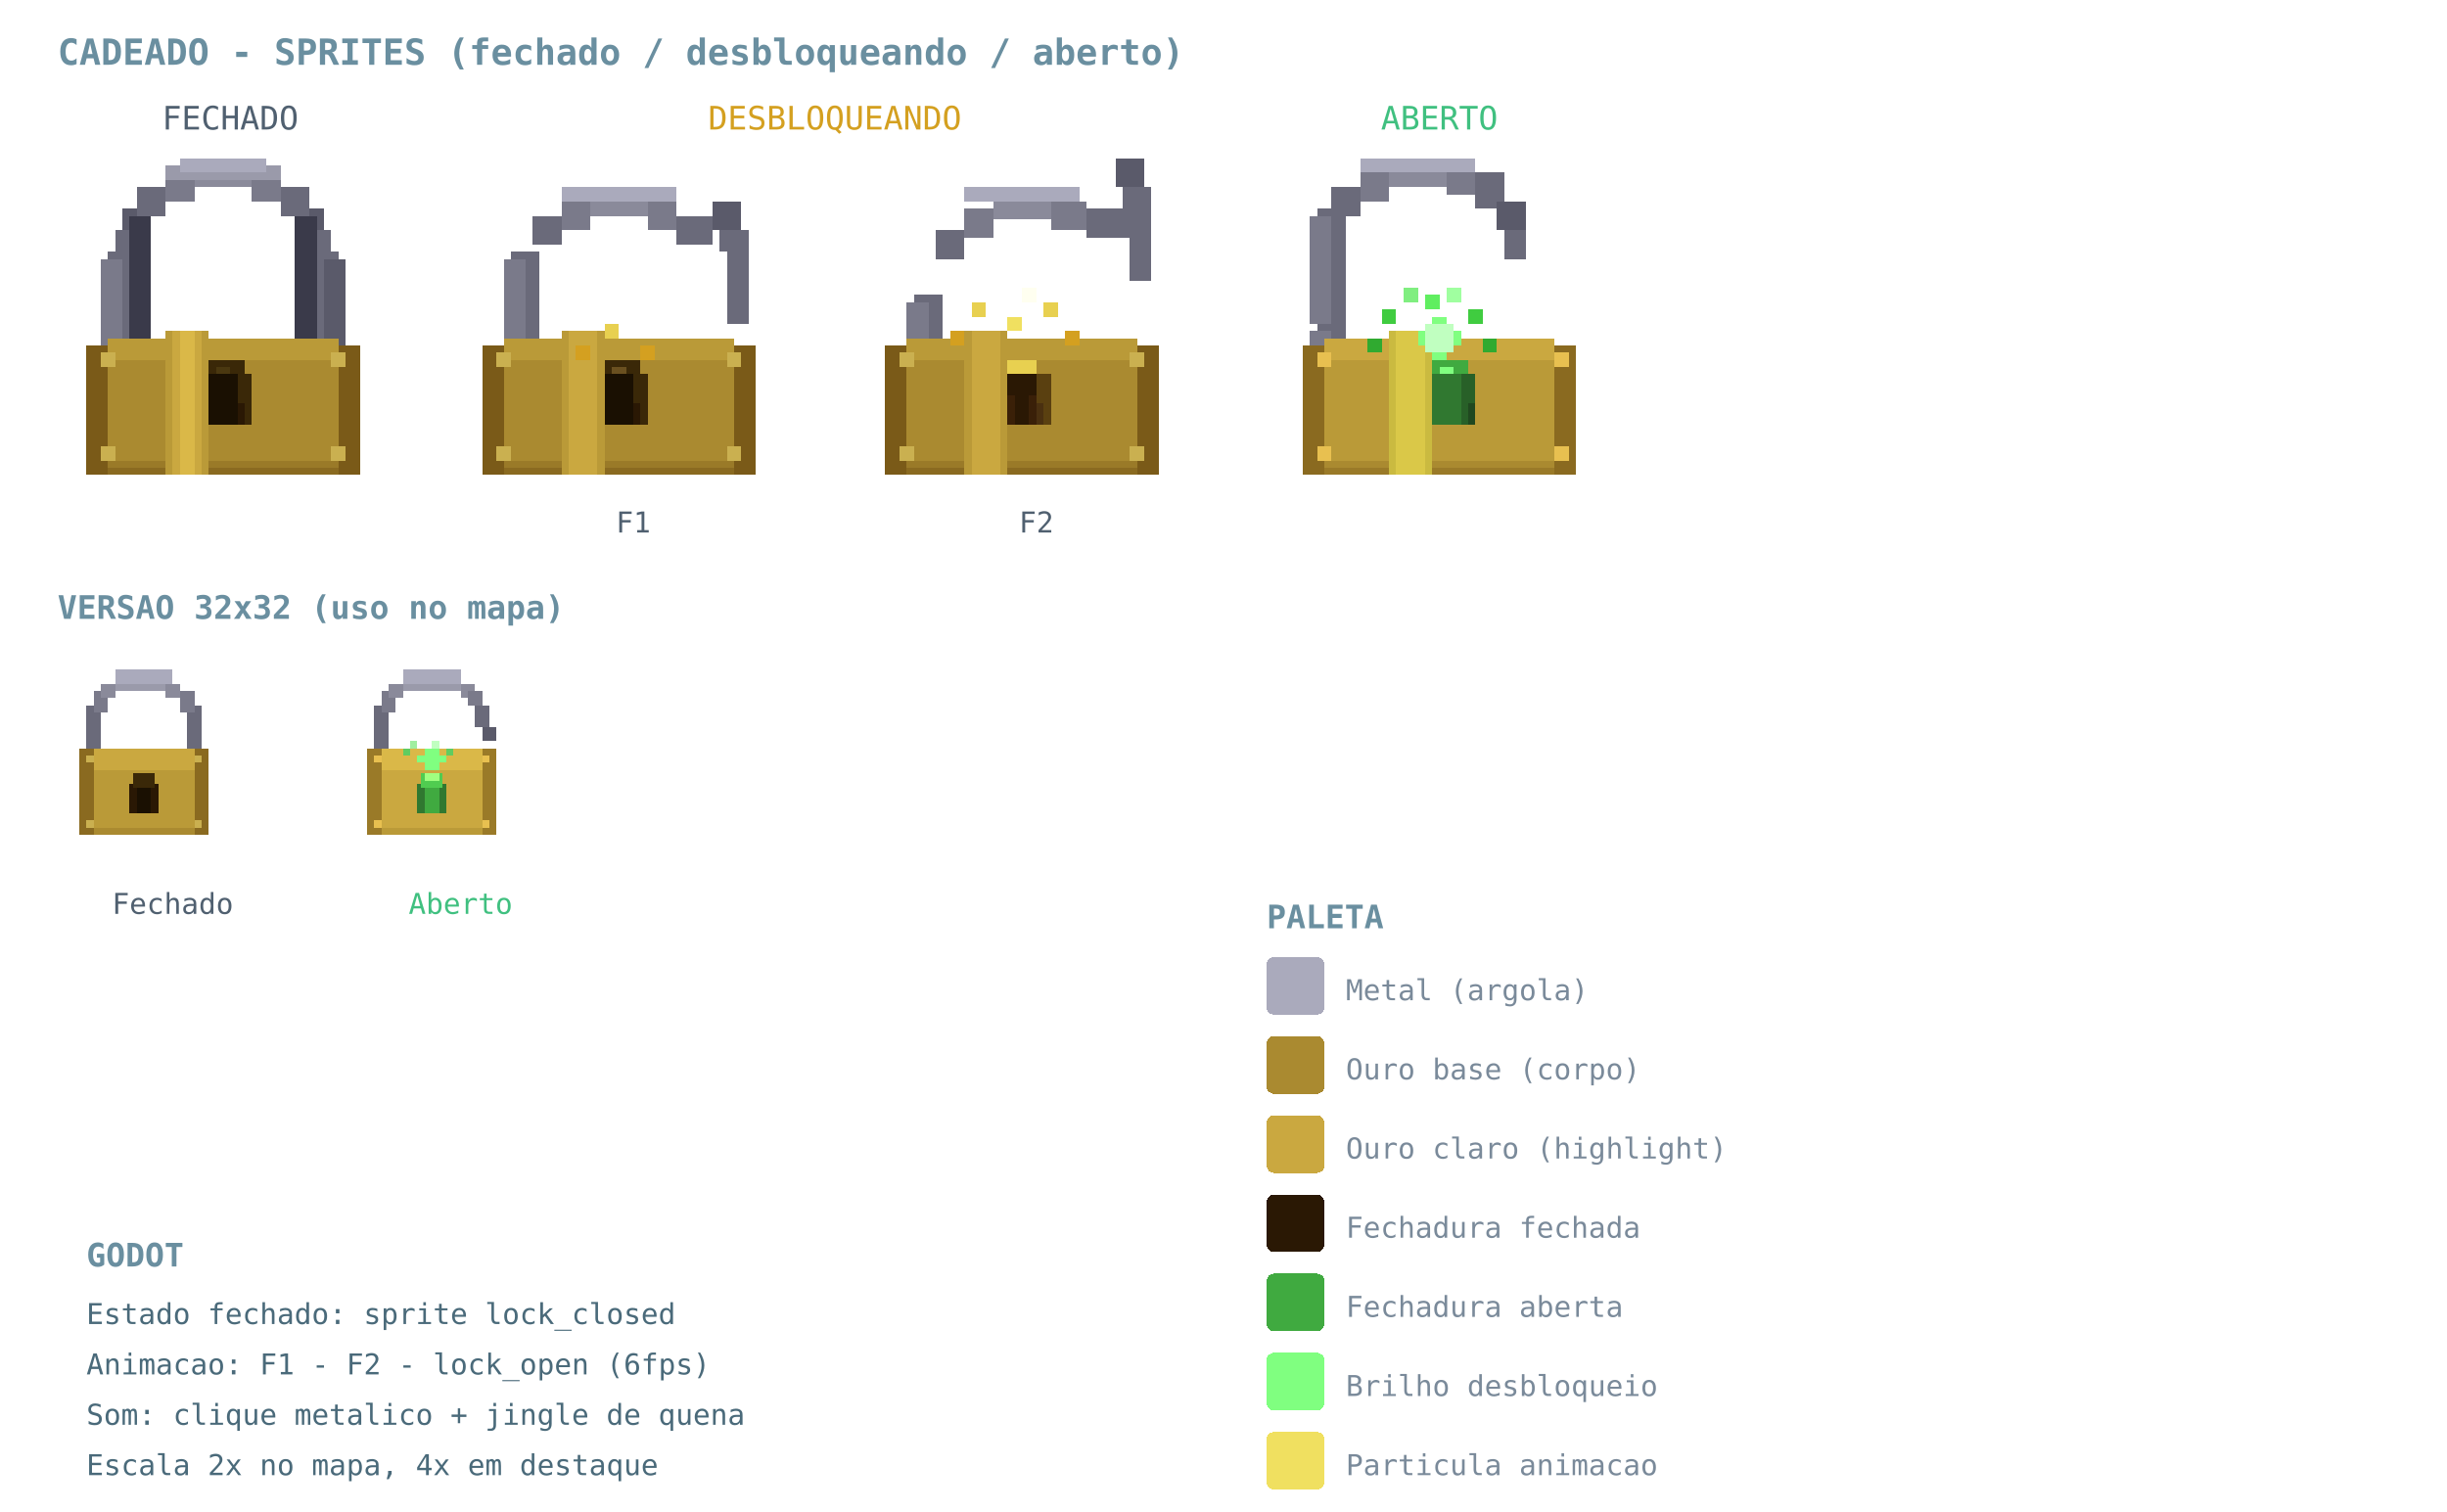
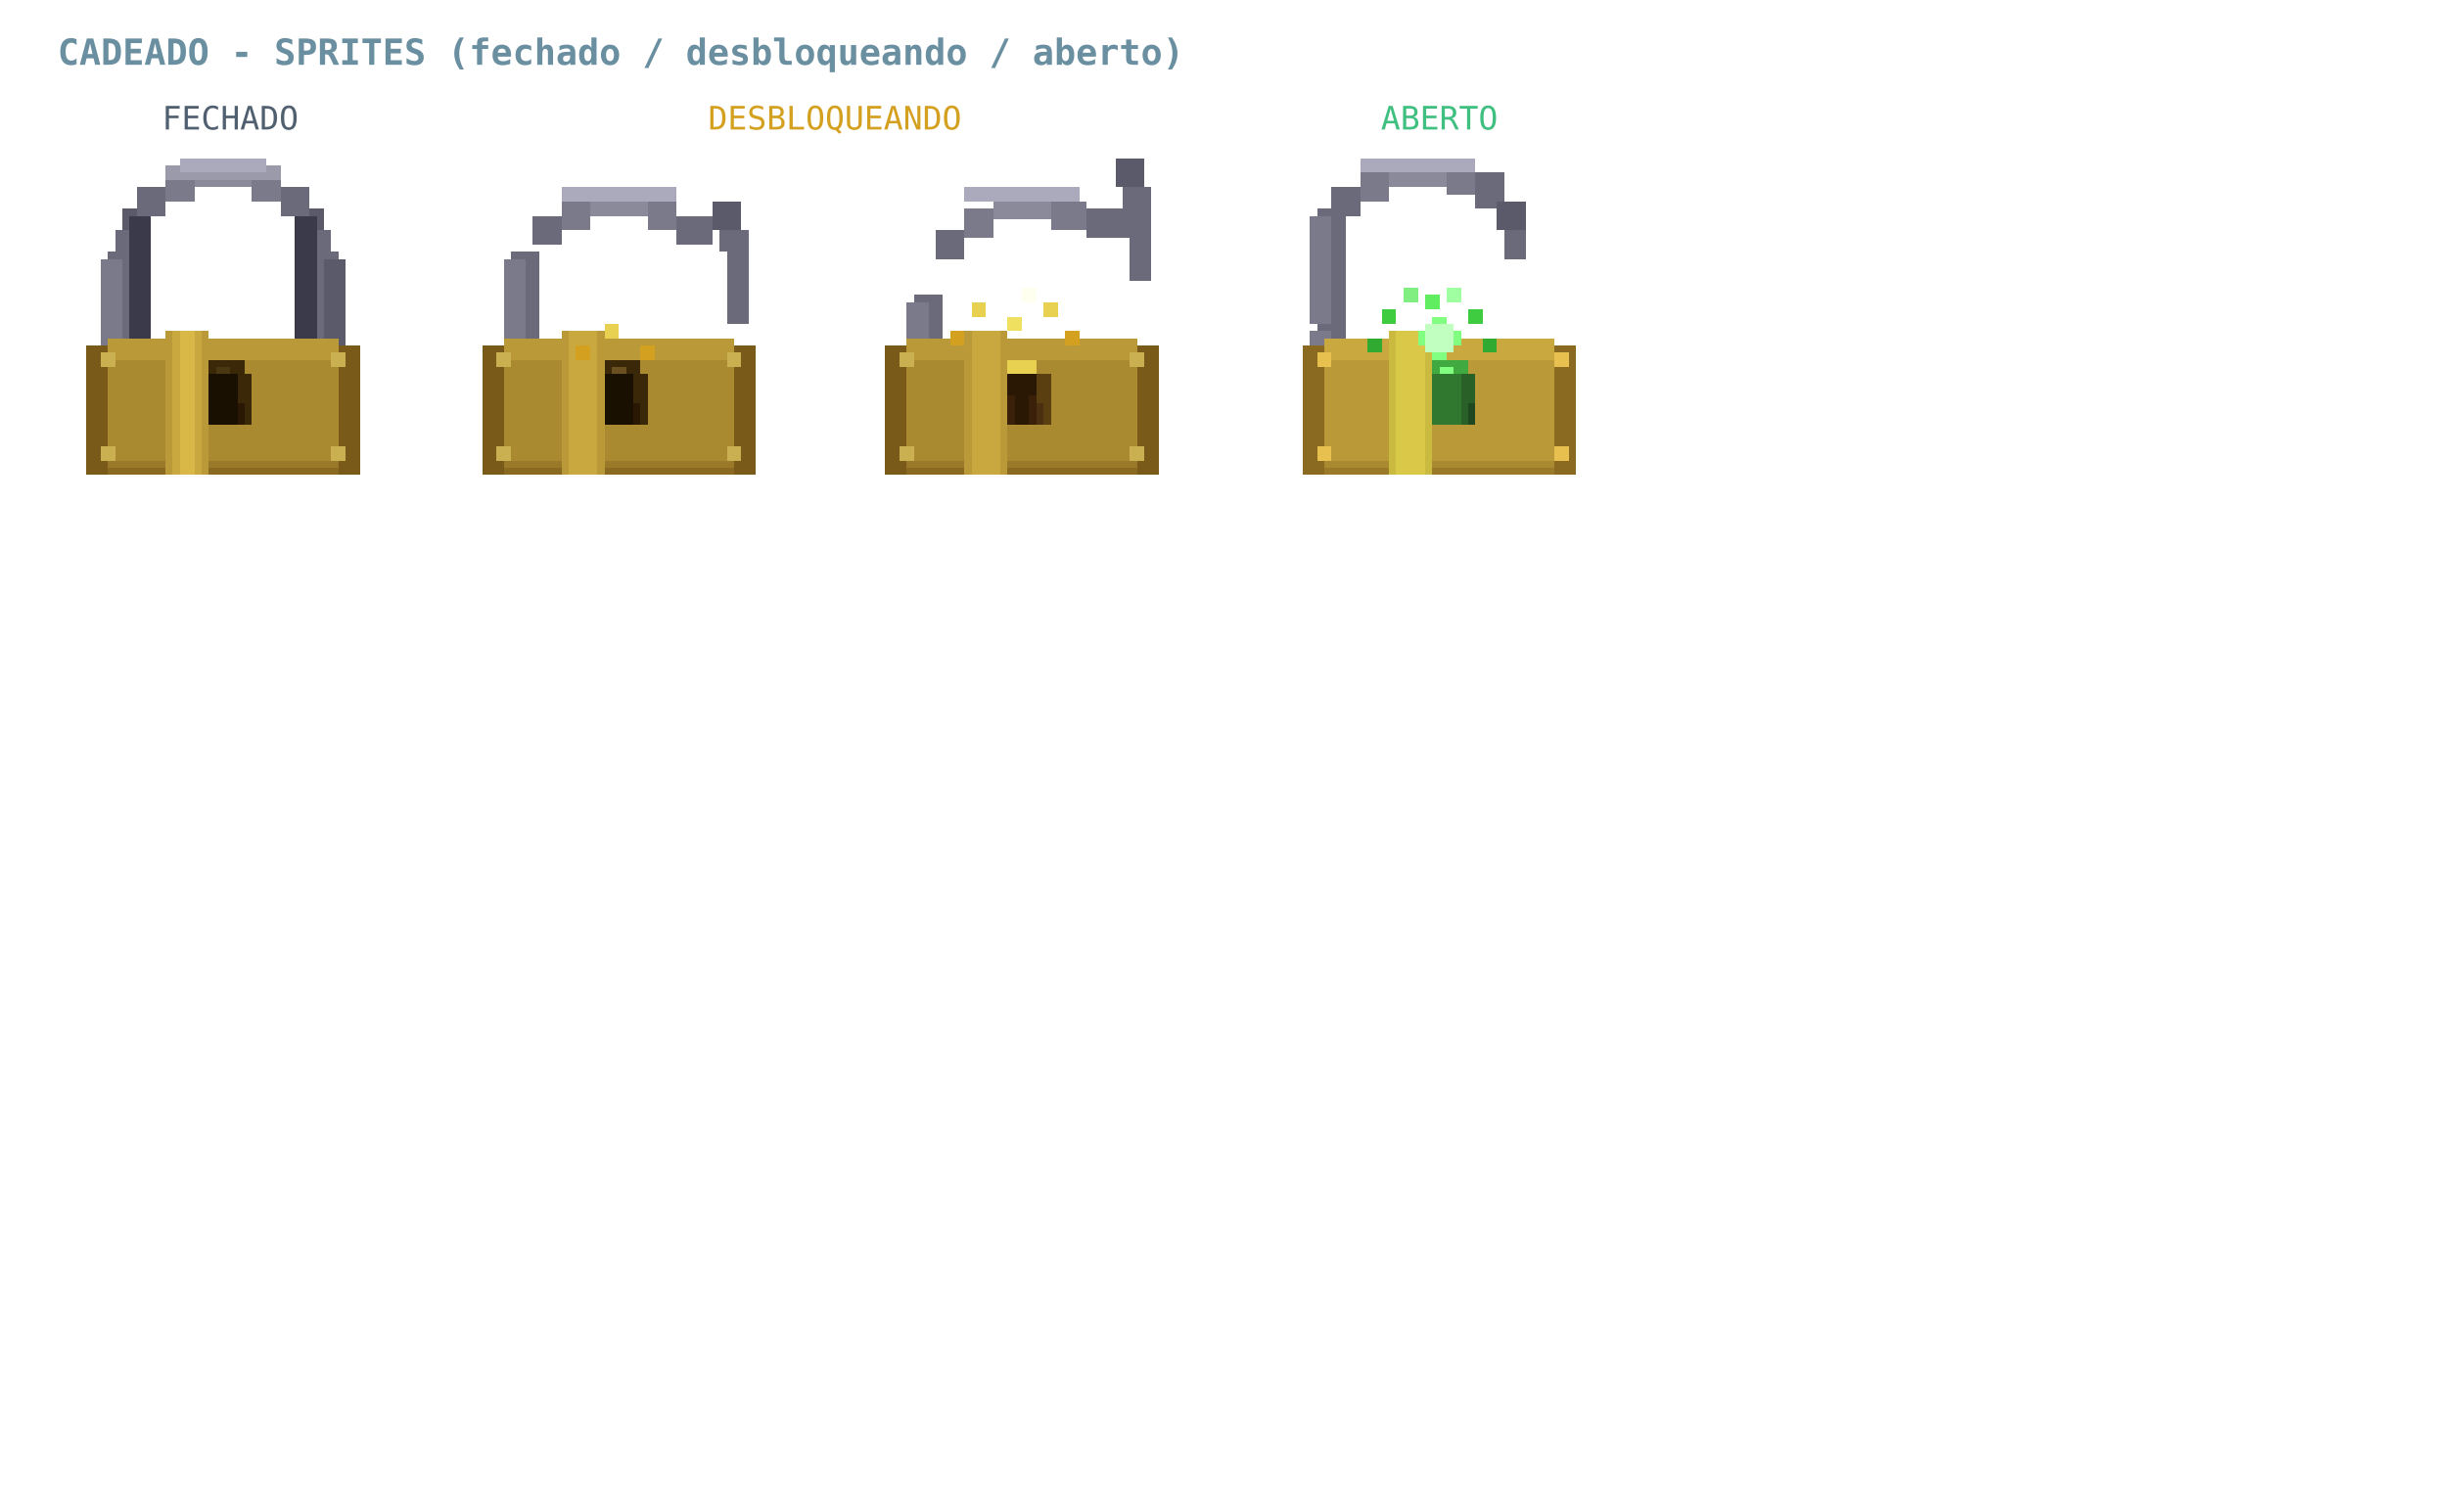
<svg xmlns="http://www.w3.org/2000/svg" width="680" height="420" viewBox="0 0 680 420" shape-rendering="crispEdges" version="1.1" id="svg222">
  <defs id="defs222" />
  <text x="16" y="18" font-family="monospace" font-size="10" fill="#6a8fa0" font-weight="bold" id="text1">CADEADO - SPRITES (fechado / desbloqueando / aberto)</text>
  <text x="64" y="36" font-family="monospace" font-size="9" fill="#506070" text-anchor="middle" id="text2">FECHADO</text>
  <rect x="34" y="58" width="8" height="6" fill="#5A5A6A" id="rect3" />
  <rect x="32" y="64" width="8" height="6" fill="#6A6A7A" id="rect4" />
  <rect x="30" y="70" width="8" height="32" fill="#6A6A7A" id="rect5" />
  <rect x="28" y="72" width="6" height="28" fill="#7A7A8A" id="rect6" />
  <rect x="82" y="58" width="8" height="6" fill="#5A5A6A" id="rect7" />
  <rect x="84" y="64" width="8" height="6" fill="#6A6A7A" id="rect8" />
  <rect x="86" y="70" width="8" height="32" fill="#6A6A7A" id="rect9" />
  <rect x="90" y="72" width="6" height="28" fill="#5A5A6A" id="rect10" />
  <rect x="38" y="52" width="8" height="8" fill="#6A6A7A" id="rect11" />
  <rect x="46" y="48" width="8" height="8" fill="#7A7A8A" id="rect12" />
  <rect x="54" y="46" width="16" height="6" fill="#8A8A9A" id="rect13" />
  <rect x="70" y="48" width="8" height="8" fill="#7A7A8A" id="rect14" />
  <rect x="78" y="52" width="8" height="8" fill="#6A6A7A" id="rect15" />
  <rect x="46" y="46" width="32" height="4" fill="#9A9AAA" id="rect16" />
  <rect x="50" y="44" width="24" height="4" fill="#AAAABC" id="rect17" />
  <rect x="36" y="60" width="6" height="40" fill="#3A3A4A" id="rect18" />
  <rect x="82" y="60" width="6" height="40" fill="#3A3A4A" id="rect19" />
  <rect x="24" y="104" width="76" height="4" fill="#1A1A28" id="rect20" />
  <rect x="24" y="100" width="76" height="32" fill="#8A6A20" id="rect21" />
  <rect x="26" y="98" width="72" height="32" fill="#9A7A28" id="rect22" />
  <rect x="28" y="96" width="68" height="32" fill="#AA8A30" id="rect23" />
  <rect x="30" y="94" width="64" height="6" fill="#BA9A38" id="rect24" />
  <rect x="24" y="96" width="6" height="36" fill="#7A5A18" id="rect25" />
  <rect x="94" y="96" width="6" height="36" fill="#7A5A18" id="rect26" />
  <rect x="28" y="98" width="4" height="4" fill="#CAB050" id="rect27" />
  <rect x="92" y="98" width="4" height="4" fill="#CAB050" id="rect28" />
  <rect x="28" y="124" width="4" height="4" fill="#CAB050" id="rect29" />
  <rect x="92" y="124" width="4" height="4" fill="#CAB050" id="rect30" />
  <rect x="54" y="106" width="16" height="12" fill="#3A2808" id="rect31" />
  <rect x="56" y="104" width="12" height="14" fill="#2A1804" id="rect32" />
  <rect x="58" y="102" width="8" height="16" fill="#1A1002" id="rect33" />
  <rect x="58" y="102" width="8" height="8" fill="#1A1002" id="rect34" />
  <rect x="60" y="110" width="4" height="8" fill="#1A1002" id="rect35" />
  <rect x="56" y="100" width="12" height="4" fill="#3A2808" id="rect36" />
  <rect x="54" y="104" width="4" height="8" fill="#3A2808" id="rect37" />
  <rect x="66" y="104" width="4" height="8" fill="#3A2808" id="rect38" />
  <rect x="60" y="102" width="4" height="2" fill="#4A3810" id="rect39" />
  <rect x="46" y="92" width="12" height="40" fill="#BA9A38" id="rect40" />
  <rect x="48" y="92" width="8" height="40" fill="#CAA840" id="rect41" />
  <rect x="50" y="92" width="4" height="40" fill="#DAB848" id="rect42" />
  <text x="232" y="36" font-family="monospace" font-size="9" fill="#d4a020" text-anchor="middle" id="text42">DESBLOQUEANDO</text>
-   <text x="176" y="148" font-family="monospace" font-size="8" fill="#506070" text-anchor="middle" id="text43">F1</text>
  <rect x="142" y="70" width="8" height="28" fill="#6A6A7A" id="rect44" />
  <rect x="140" y="72" width="6" height="26" fill="#7A7A8A" id="rect45" />
  <rect x="198" y="56" width="8" height="8" fill="#5A5A6A" id="rect46" />
  <rect x="200" y="64" width="8" height="6" fill="#6A6A7A" id="rect47" />
  <rect x="202" y="70" width="6" height="20" fill="#6A6A7A" id="rect48" />
  <rect x="148" y="60" width="8" height="8" fill="#6A6A7A" id="rect49" />
  <rect x="156" y="56" width="8" height="8" fill="#7A7A8A" id="rect50" />
  <rect x="164" y="54" width="16" height="6" fill="#8A8A9A" id="rect51" />
  <rect x="180" y="56" width="8" height="8" fill="#7A7A8A" id="rect52" />
  <rect x="188" y="60" width="10" height="8" fill="#6A6A7A" id="rect53" />
  <rect x="156" y="52" width="32" height="4" fill="#AAAABC" id="rect54" />
  <rect x="134" y="100" width="76" height="32" fill="#8A6A20" id="rect55" />
  <rect x="136" y="98" width="72" height="32" fill="#9A7A28" id="rect56" />
  <rect x="138" y="96" width="68" height="32" fill="#AA8A30" id="rect57" />
  <rect x="140" y="94" width="64" height="6" fill="#BA9A38" id="rect58" />
  <rect x="134" y="96" width="6" height="36" fill="#7A5A18" id="rect59" />
  <rect x="204" y="96" width="6" height="36" fill="#7A5A18" id="rect60" />
  <rect x="138" y="98" width="4" height="4" fill="#CAB050" id="rect61" />
  <rect x="202" y="98" width="4" height="4" fill="#CAB050" id="rect62" />
  <rect x="138" y="124" width="4" height="4" fill="#CAB050" id="rect63" />
  <rect x="202" y="124" width="4" height="4" fill="#CAB050" id="rect64" />
  <rect x="164" y="106" width="16" height="12" fill="#3A2808" id="rect65" />
  <rect x="166" y="104" width="12" height="14" fill="#2A1804" id="rect66" />
  <rect x="168" y="102" width="8" height="16" fill="#1A1002" id="rect67" />
  <rect x="168" y="102" width="8" height="8" fill="#1A1002" id="rect68" />
  <rect x="170" y="110" width="4" height="8" fill="#1A1002" id="rect69" />
  <rect x="166" y="100" width="12" height="4" fill="#3A2808" id="rect70" />
  <rect x="164" y="104" width="4" height="8" fill="#3A2808" id="rect71" />
  <rect x="176" y="104" width="4" height="8" fill="#3A2808" id="rect72" />
  <rect x="170" y="102" width="4" height="2" fill="#6A5020" id="rect73" />
  <rect x="156" y="92" width="12" height="40" fill="#BA9A38" id="rect74" />
  <rect x="158" y="92" width="8" height="40" fill="#CAA840" id="rect75" />
  <rect x="168" y="90" width="4" height="4" fill="#E8D050" id="rect76" />
  <rect x="178" y="96" width="4" height="4" fill="#D4A020" id="rect77" />
  <rect x="160" y="96" width="4" height="4" fill="#D4A020" id="rect78" />
-   <text x="288" y="148" font-family="monospace" font-size="8" fill="#506070" text-anchor="middle" id="text79">F2</text>
  <rect x="254" y="82" width="8" height="16" fill="#6A6A7A" id="rect80" />
  <rect x="252" y="84" width="6" height="14" fill="#7A7A8A" id="rect81" />
  <rect x="310" y="44" width="8" height="8" fill="#5A5A6A" id="rect82" />
  <rect x="312" y="52" width="8" height="8" fill="#6A6A7A" id="rect83" />
  <rect x="314" y="60" width="6" height="18" fill="#6A6A7A" id="rect84" />
  <rect x="260" y="64" width="8" height="8" fill="#6A6A7A" id="rect85" />
  <rect x="268" y="58" width="8" height="8" fill="#7A7A8A" id="rect86" />
  <rect x="276" y="54" width="16" height="7" fill="#8A8A9A" id="rect87" />
  <rect x="292" y="56" width="10" height="8" fill="#7A7A8A" id="rect88" />
  <rect x="302" y="58" width="12" height="8" fill="#6A6A7A" id="rect89" />
  <rect x="268" y="52" width="32" height="4" fill="#AAAABC" id="rect90" />
  <rect x="246" y="100" width="76" height="32" fill="#8A6A20" id="rect91" />
  <rect x="248" y="98" width="72" height="32" fill="#9A7A28" id="rect92" />
  <rect x="250" y="96" width="68" height="32" fill="#AA8A30" id="rect93" />
  <rect x="252" y="94" width="64" height="6" fill="#BA9A38" id="rect94" />
  <rect x="246" y="96" width="6" height="36" fill="#7A5A18" id="rect95" />
  <rect x="316" y="96" width="6" height="36" fill="#7A5A18" id="rect96" />
  <rect x="250" y="98" width="4" height="4" fill="#CAB050" id="rect97" />
  <rect x="314" y="98" width="4" height="4" fill="#CAB050" id="rect98" />
  <rect x="250" y="124" width="4" height="4" fill="#CAB050" id="rect99" />
  <rect x="314" y="124" width="4" height="4" fill="#CAB050" id="rect100" />
  <rect x="276" y="106" width="16" height="12" fill="#5A4010" id="rect101" />
  <rect x="278" y="104" width="12" height="14" fill="#4A3010" id="rect102" />
  <rect x="280" y="102" width="8" height="16" fill="#3A2008" id="rect103" />
  <rect x="280" y="102" width="8" height="8" fill="#2A1804" id="rect104" />
  <rect x="282" y="110" width="4" height="8" fill="#2A1804" id="rect105" />
  <rect x="280" y="100" width="8" height="4" fill="#E8D050" id="rect106" />
  <rect x="276" y="104" width="4" height="8" fill="#5A4010" id="rect107" />
  <rect x="288" y="104" width="4" height="8" fill="#5A4010" id="rect108" />
  <rect x="268" y="92" width="12" height="40" fill="#BA9A38" id="rect109" />
  <rect x="270" y="92" width="8" height="40" fill="#CAA840" id="rect110" />
  <rect x="280" y="88" width="4" height="4" fill="#F0E060" id="rect111" />
  <rect x="290" y="84" width="4" height="4" fill="#E8D050" id="rect112" />
  <rect x="270" y="84" width="4" height="4" fill="#E8D050" id="rect113" />
  <rect x="296" y="92" width="4" height="4" fill="#D4A020" id="rect114" />
  <rect x="264" y="92" width="4" height="4" fill="#D4A020" id="rect115" />
  <rect x="284" y="80" width="4" height="4" fill="#FFFFF0" id="rect116" />
  <text x="400" y="36" font-family="monospace" font-size="9" fill="#40c080" text-anchor="middle" id="text116">ABERTO</text>
  <rect x="366" y="90" width="8" height="8" fill="#6A6A7A" id="rect118" />
  <rect x="364" y="92" width="6" height="8" fill="#7A7A8A" id="rect119" />
  <rect x="366" y="58" width="8" height="32" fill="#6A6A7A" id="rect120" />
  <rect x="364" y="60" width="6" height="30" fill="#7A7A8A" id="rect121" />
  <rect x="370" y="52" width="8" height="8" fill="#6A6A7A" id="rect122" />
  <rect x="378" y="48" width="8" height="8" fill="#7A7A8A" id="rect123" />
  <rect x="386" y="46" width="16" height="6" fill="#8A8A9A" id="rect124" />
  <rect x="402" y="46" width="8" height="8" fill="#7A7A8A" id="rect125" />
  <rect x="410" y="48" width="8" height="10" fill="#6A6A7A" id="rect126" />
  <rect x="416" y="56" width="8" height="8" fill="#5A5A6A" id="rect127" />
  <rect x="418" y="64" width="6" height="8" fill="#6A6A7A" id="rect128" />
  <rect x="378" y="44" width="32" height="4" fill="#AAAABC" id="rect129" />
  <rect x="362" y="100" width="76" height="32" fill="#9A7A28" id="rect130" />
  <rect x="364" y="98" width="72" height="32" fill="#AA8A30" id="rect131" />
  <rect x="366" y="96" width="68" height="32" fill="#BA9A38" id="rect132" />
  <rect x="368" y="94" width="64" height="6" fill="#CAA840" id="rect133" />
  <rect x="362" y="96" width="6" height="36" fill="#8A6A20" id="rect134" />
  <rect x="432" y="96" width="6" height="36" fill="#8A6A20" id="rect135" />
  <rect x="366" y="98" width="4" height="4" fill="#E8C050" id="rect136" />
  <rect x="432" y="98" width="4" height="4" fill="#E8C050" id="rect137" />
  <rect x="366" y="124" width="4" height="4" fill="#E8C050" id="rect138" />
  <rect x="432" y="124" width="4" height="4" fill="#E8C050" id="rect139" />
  <rect x="394" y="106" width="16" height="12" fill="#204820" id="rect140" />
  <rect x="396" y="104" width="12" height="14" fill="#286028" id="rect141" />
  <rect x="398" y="102" width="8" height="16" fill="#307830" id="rect142" />
  <rect x="398" y="102" width="8" height="8" fill="#307830" id="rect143" />
  <rect x="400" y="110" width="4" height="8" fill="#307830" id="rect144" />
  <rect x="396" y="100" width="12" height="4" fill="#40AA40" id="rect145" />
  <rect x="394" y="104" width="4" height="8" fill="#286028" id="rect146" />
  <rect x="406" y="104" width="4" height="8" fill="#286028" id="rect147" />
  <rect x="400" y="102" width="4" height="2" fill="#80FF80" id="rect148" />
  <rect x="386" y="92" width="12" height="40" fill="#CABA40" id="rect149" />
  <rect x="388" y="92" width="8" height="40" fill="#DAC848" id="rect150" />
  <rect x="398" y="88" width="4" height="12" fill="#80FF80" id="rect151" />
  <rect x="394" y="92" width="12" height="4" fill="#80FF80" id="rect152" />
  <rect x="396" y="90" width="8" height="8" fill="#C0FFC0" id="rect153" />
  <rect x="396" y="82" width="4" height="4" fill="#60EE60" id="rect154" />
  <rect x="408" y="86" width="4" height="4" fill="#40CC40" id="rect155" />
  <rect x="384" y="86" width="4" height="4" fill="#40CC40" id="rect156" />
  <rect x="412" y="94" width="4" height="4" fill="#30AA30" id="rect157" />
  <rect x="380" y="94" width="4" height="4" fill="#30AA30" id="rect158" />
  <rect x="402" y="80" width="4" height="4" fill="#A0FFA0" id="rect159" />
  <rect x="390" y="80" width="4" height="4" fill="#80EE80" id="rect160" />
-   <text x="16" y="172" font-family="monospace" font-size="9" fill="#6a8fa0" font-weight="bold" id="text160">VERSAO 32x32 (uso no mapa)</text>
-   <text x="48" y="254" font-family="monospace" font-size="8" fill="#506070" text-anchor="middle" id="text161">Fechado</text>
-   <rect x="24" y="196" width="4" height="16" fill="#6A6A7A" id="rect162" />
-   <rect x="52" y="196" width="4" height="16" fill="#6A6A7A" id="rect163" />
-   <rect x="26" y="192" width="4" height="6" fill="#7A7A8A" id="rect164" />
-   <rect x="50" y="192" width="4" height="6" fill="#7A7A8A" id="rect165" />
-   <rect x="28" y="190" width="4" height="4" fill="#8A8A9A" id="rect166" />
-   <rect x="32" y="188" width="16" height="4" fill="#9A9AAA" id="rect167" />
-   <rect x="46" y="190" width="4" height="4" fill="#8A8A9A" id="rect168" />
-   <rect x="32" y="186" width="16" height="4" fill="#AAAABC" id="rect169" />
-   <rect x="22" y="212" width="36" height="20" fill="#AA8A30" id="rect170" />
-   <rect x="24" y="210" width="32" height="20" fill="#BA9A38" id="rect171" />
-   <rect x="26" y="208" width="28" height="6" fill="#CAA840" id="rect172" />
-   <rect x="22" y="208" width="4" height="24" fill="#8A6A20" id="rect173" />
-   <rect x="54" y="208" width="4" height="24" fill="#8A6A20" id="rect174" />
-   <rect x="36" y="218" width="8" height="8" fill="#2A1804" id="rect175" />
-   <rect x="38" y="216" width="4" height="10" fill="#1A1002" id="rect176" />
-   <rect x="37" y="215" width="6" height="4" fill="#3A2808" id="rect177" />
-   <rect x="24" y="210" width="2" height="2" fill="#CAB050" id="rect178" />
-   <rect x="54" y="210" width="2" height="2" fill="#CAB050" id="rect179" />
-   <rect x="24" y="228" width="2" height="2" fill="#CAB050" id="rect180" />
-   <rect x="54" y="228" width="2" height="2" fill="#CAB050" id="rect181" />
-   <text x="128" y="254" font-family="monospace" font-size="8" fill="#40c080" text-anchor="middle" id="text182">Aberto</text>
-   <rect x="104" y="196" width="4" height="16" fill="#6A6A7A" id="rect183" />
-   <rect x="106" y="192" width="4" height="6" fill="#7A7A8A" id="rect184" />
-   <rect x="108" y="190" width="4" height="4" fill="#8A8A9A" id="rect185" />
-   <rect x="112" y="188" width="16" height="4" fill="#9A9AAA" id="rect186" />
-   <rect x="128" y="190" width="4" height="4" fill="#8A8A9A" id="rect187" />
-   <rect x="130" y="192" width="4" height="4" fill="#7A7A8A" id="rect188" />
-   <rect x="132" y="196" width="4" height="6" fill="#6A6A7A" id="rect189" />
-   <rect x="134" y="202" width="4" height="4" fill="#5A5A6A" id="rect190" />
-   <rect x="112" y="186" width="16" height="4" fill="#AAAABC" id="rect191" />
-   <rect x="102" y="212" width="36" height="20" fill="#BA9A38" id="rect192" />
-   <rect x="104" y="210" width="32" height="20" fill="#CAA840" id="rect193" />
-   <rect x="106" y="208" width="28" height="6" fill="#DAB848" id="rect194" />
-   <rect x="102" y="208" width="4" height="24" fill="#9A7A28" id="rect195" />
-   <rect x="134" y="208" width="4" height="24" fill="#9A7A28" id="rect196" />
-   <rect x="116" y="218" width="8" height="8" fill="#307830" id="rect197" />
-   <rect x="118" y="216" width="4" height="10" fill="#40AA40" id="rect198" />
-   <rect x="117" y="215" width="6" height="4" fill="#50CC50" id="rect199" />
-   <rect x="118" y="215" width="4" height="2" fill="#A0FF80" id="rect200" />
-   <rect x="118" y="208" width="4" height="6" fill="#80FF80" id="rect201" />
-   <rect x="116" y="210" width="8" height="2" fill="#80FF80" id="rect202" />
-   <rect x="120" y="206" width="2" height="2" fill="#C0FFC0" id="rect203" />
-   <rect x="114" y="206" width="2" height="2" fill="#A0EEA0" id="rect204" />
-   <rect x="124" y="208" width="2" height="2" fill="#60CC60" id="rect205" />
-   <rect x="112" y="208" width="2" height="2" fill="#60CC60" id="rect206" />
-   <rect x="104" y="210" width="2" height="2" fill="#E8C050" id="rect207" />
-   <rect x="134" y="210" width="2" height="2" fill="#E8C050" id="rect208" />
-   <rect x="104" y="228" width="2" height="2" fill="#E8C050" id="rect209" />
-   <rect x="134" y="228" width="2" height="2" fill="#E8C050" id="rect210" />
-   <text x="352" y="258" font-family="monospace" font-size="9px" fill="#6a8fa0" font-weight="bold" id="text210">PALETA</text>
-   <rect x="352" y="266" width="16" height="16" fill="#aaaabc" rx="2" id="rect211" />
-   <text x="374" y="278" font-family="monospace" font-size="8px" fill="#7a8a9a" id="text211">Metal (argola)</text>
-   <rect x="352" y="288" width="16" height="16" fill="#aa8a30" rx="2" id="rect212" />
-   <text x="374" y="300" font-family="monospace" font-size="8px" fill="#7a8a9a" id="text212">Ouro base (corpo)</text>
-   <rect x="352" y="310" width="16" height="16" fill="#caa840" rx="2" id="rect213" />
-   <text x="374" y="322" font-family="monospace" font-size="8px" fill="#7a8a9a" id="text213">Ouro claro (highlight)</text>
-   <rect x="352" y="332" width="16" height="16" fill="#2a1804" rx="2" id="rect214" />
-   <text x="374" y="344" font-family="monospace" font-size="8px" fill="#7a8a9a" id="text214">Fechadura fechada</text>
-   <rect x="352" y="354" width="16" height="16" fill="#40aa40" rx="2" id="rect215" />
-   <text x="374" y="366" font-family="monospace" font-size="8px" fill="#7a8a9a" id="text215">Fechadura aberta</text>
-   <rect x="352" y="376" width="16" height="16" fill="#80ff80" rx="2" id="rect216" />
-   <text x="374" y="388" font-family="monospace" font-size="8px" fill="#7a8a9a" id="text216">Brilho desbloqueio</text>
-   <rect x="352" y="398" width="16" height="16" fill="#f0e060" rx="2" id="rect217" />
-   <text x="374" y="410" font-family="monospace" font-size="8px" fill="#7a8a9a" id="text217">Particula animacao</text>
-   <text x="24" y="352" font-family="monospace" font-size="9px" fill="#6a8fa0" font-weight="bold" id="text218">GODOT</text>
-   <text x="24" y="368" font-family="monospace" font-size="8px" fill="#4a6a7a" id="text219">Estado fechado: sprite lock_closed</text>
-   <text x="24" y="382" font-family="monospace" font-size="8px" fill="#4a6a7a" id="text220">Animacao: F1 - F2 - lock_open (6fps)</text>
-   <text x="24" y="396" font-family="monospace" font-size="8px" fill="#4a6a7a" id="text221">Som: clique metalico + jingle de quena</text>
-   <text x="24" y="410" font-family="monospace" font-size="8px" fill="#4a6a7a" id="text222">Escala 2x no mapa, 4x em destaque</text>
</svg>
